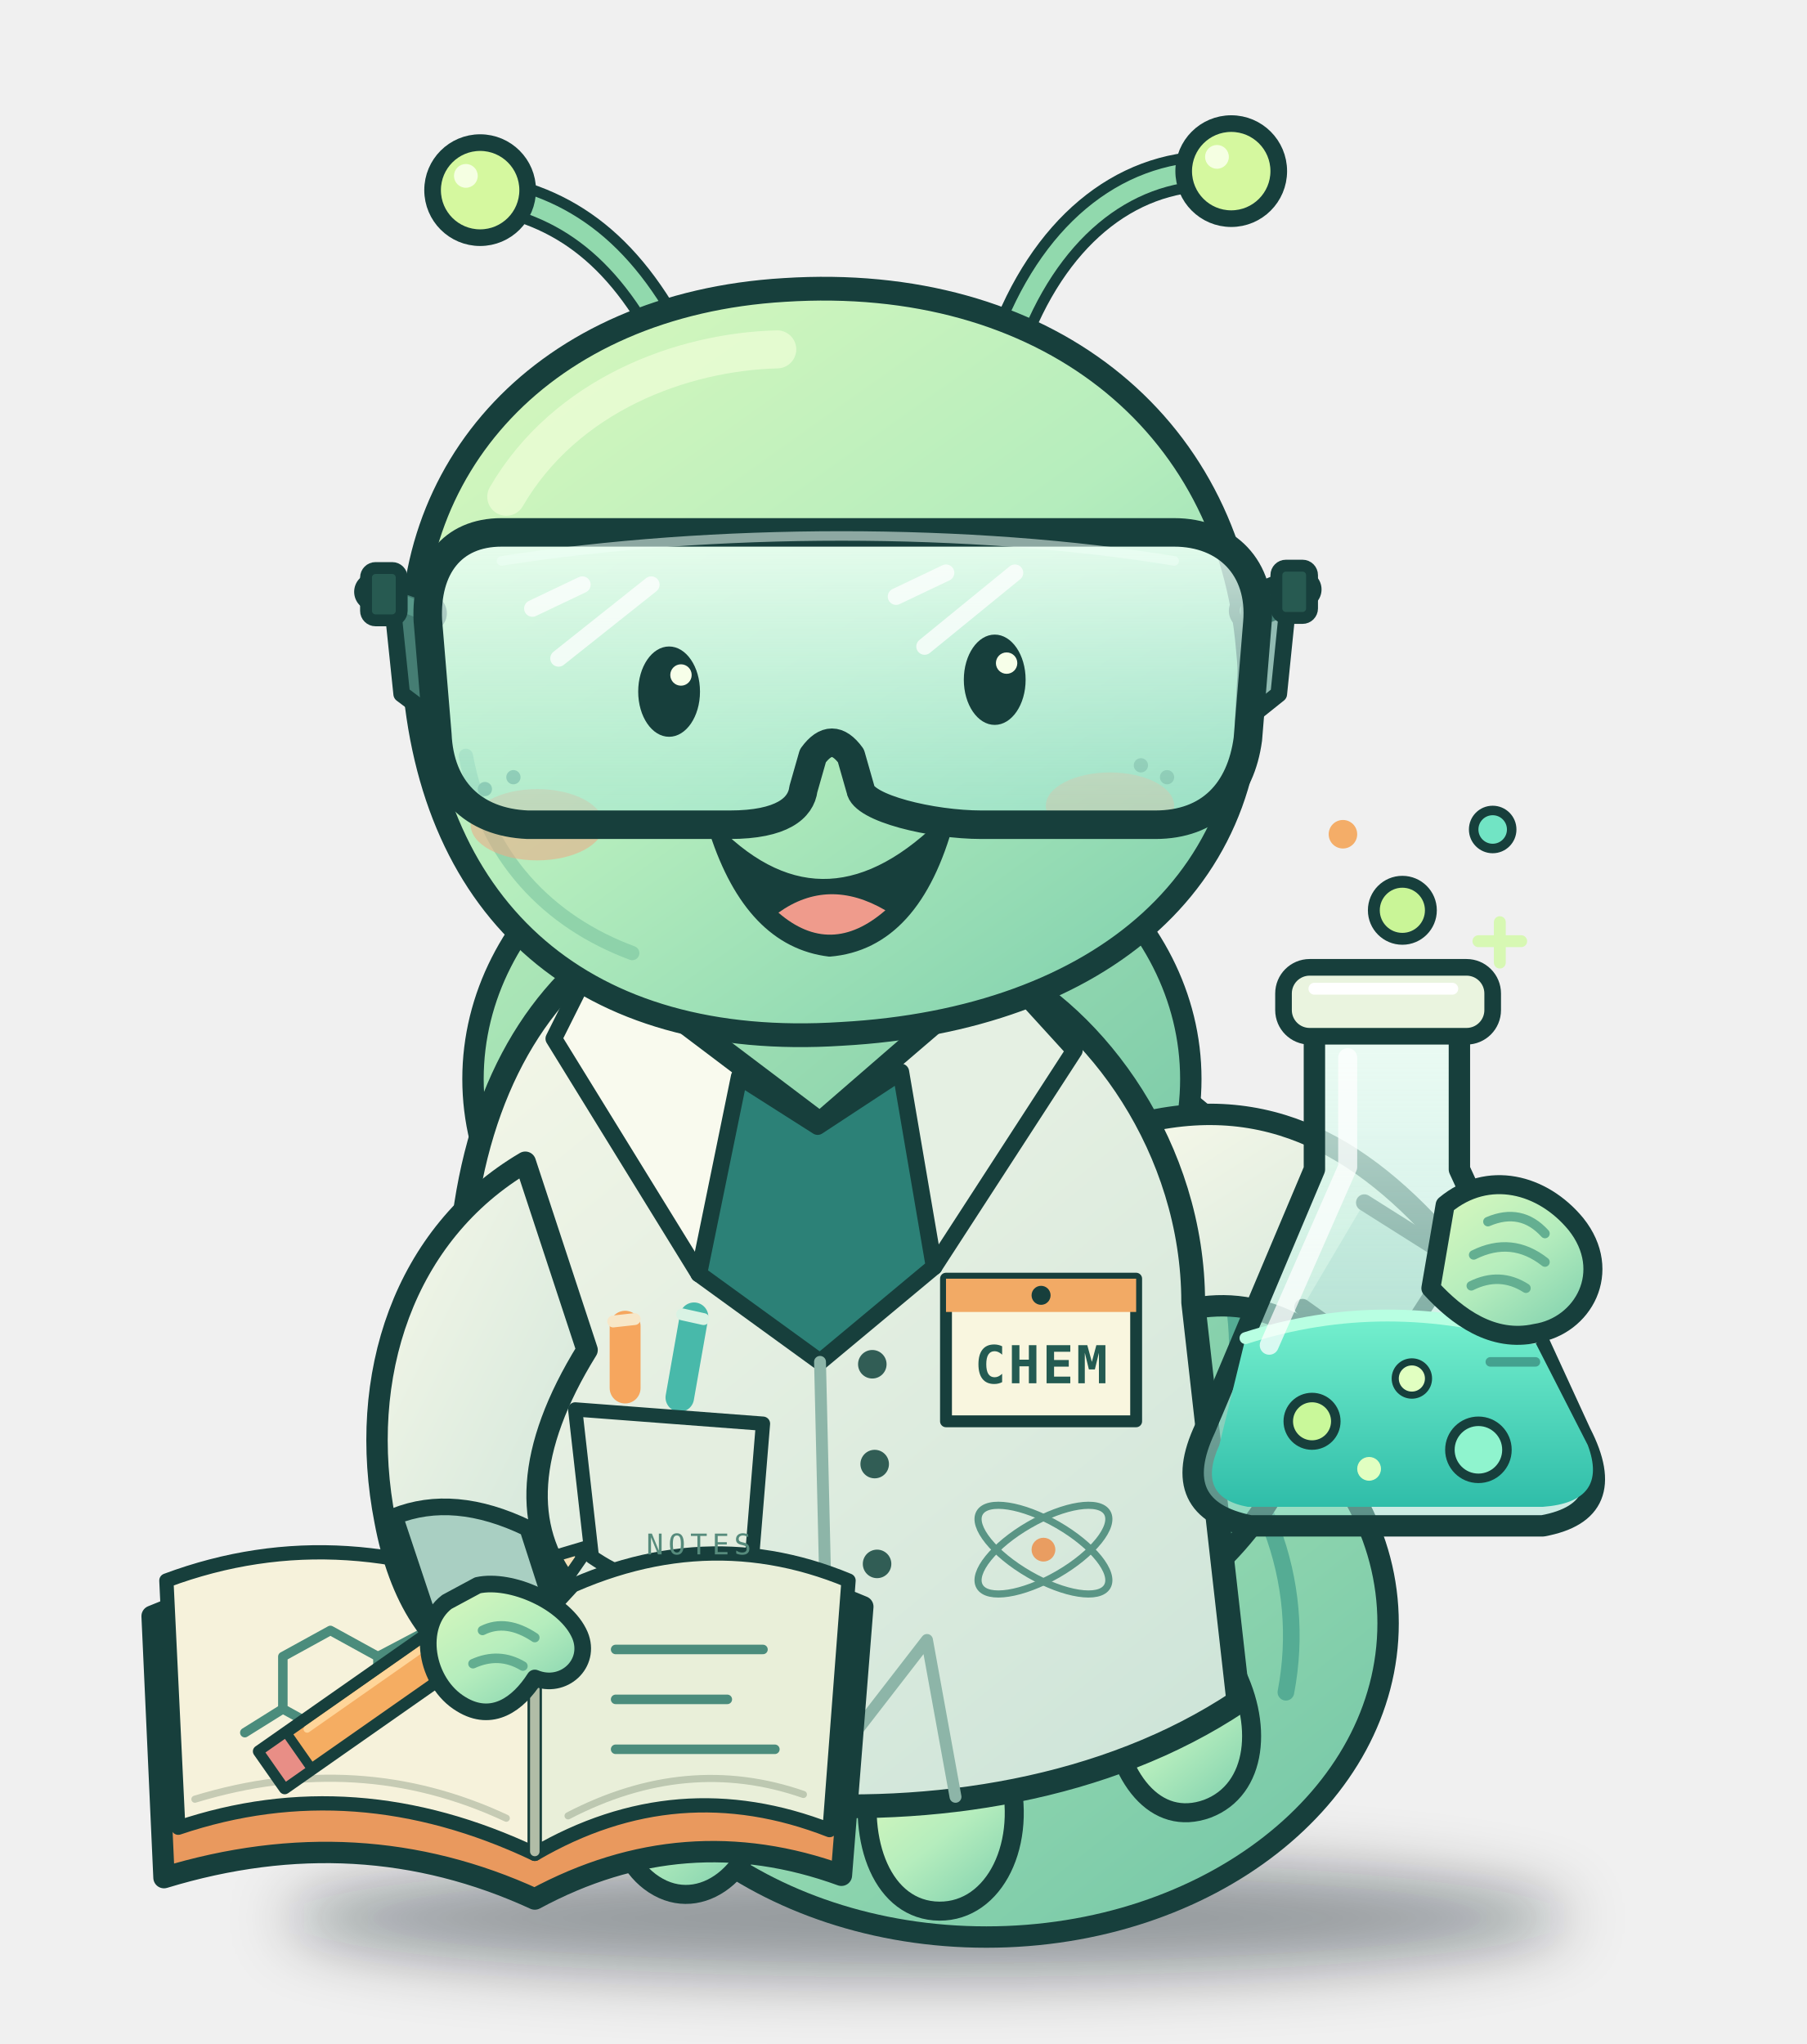
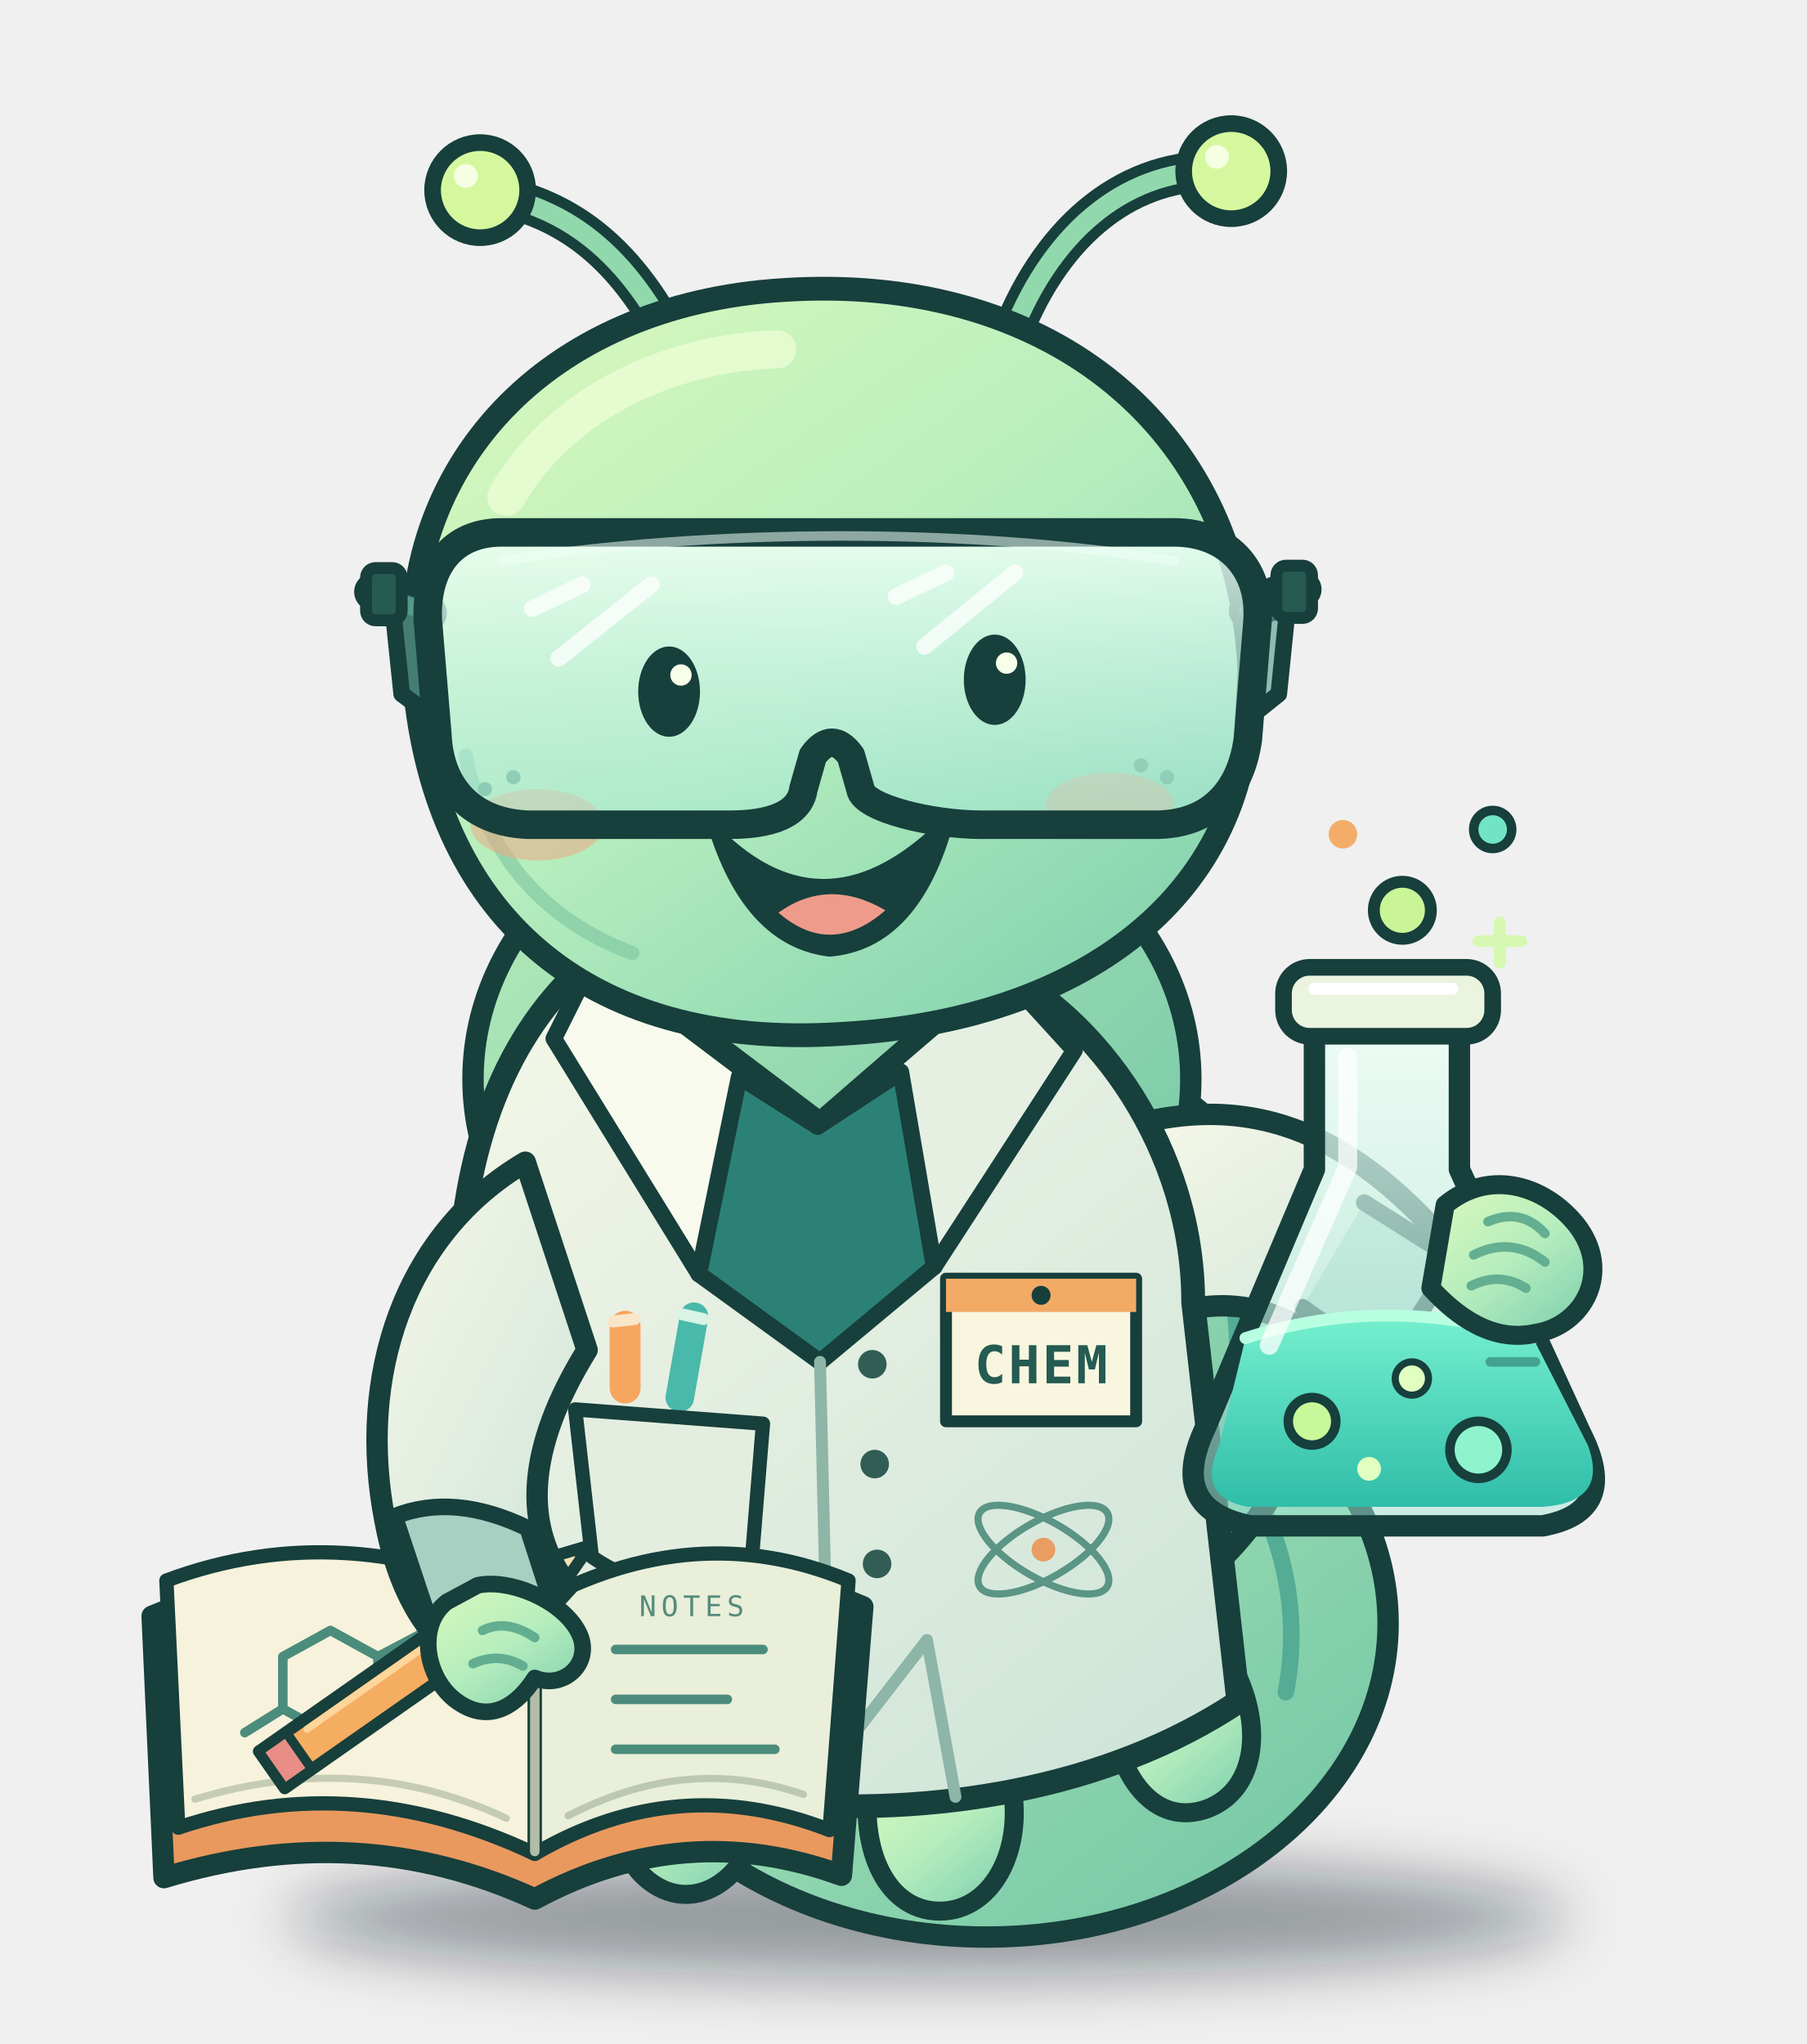
<svg xmlns="http://www.w3.org/2000/svg" width="760" height="860" viewBox="0 0 760 860" role="img" aria-labelledby="title desc">
  <defs>
    <linearGradient id="skin" x1="0" y1="0" x2="0.8" y2="1">
      <stop offset="0" stop-color="#dcf9bd" />
      <stop offset="0.55" stop-color="#b5edbd" />
      <stop offset="1" stop-color="#83d2af" />
    </linearGradient>
    <linearGradient id="skin-back" x1="0" y1="0" x2="1" y2="1">
      <stop offset="0" stop-color="#b8edba" />
      <stop offset="1" stop-color="#70c4a6" />
    </linearGradient>
    <linearGradient id="coat" x1="0" y1="0" x2="0.8" y2="1">
      <stop offset="0" stop-color="#f7f8e9" />
      <stop offset="1" stop-color="#cfe5d9" />
    </linearGradient>
    <linearGradient id="glass" x1="0" y1="0" x2="0" y2="1">
      <stop offset="0" stop-color="#effff6" stop-opacity="0.86" />
      <stop offset="1" stop-color="#a5e7d7" stop-opacity="0.48" />
    </linearGradient>
    <linearGradient id="liquid" x1="0" y1="0" x2="0" y2="1">
      <stop offset="0" stop-color="#75f0ce" />
      <stop offset="1" stop-color="#2fbda9" />
    </linearGradient>
    <filter id="shadow" x="-30%" y="-100%" width="160%" height="300%">
      <feGaussianBlur stdDeviation="13" />
    </filter>
  </defs>
  <g stroke="#173f3c" stroke-linecap="round" stroke-linejoin="round">
    <ellipse cx="390" cy="807" rx="270" ry="25" fill="#020f13" opacity="0.38" stroke="none" filter="url(#shadow)" />
    <path d="M290 160 C269 111 243 89 208 82" fill="none" stroke-width="17" />
    <path d="M290 160 C269 111 243 89 208 82" fill="none" stroke="#91d9ad" stroke-width="8" />
    <circle cx="202" cy="80" r="20" fill="#d5f89f" stroke-width="7" />
    <circle cx="196" cy="74" r="5" fill="#f5ffe2" stroke="none" />
    <path d="M424 145 C441 98 473 72 510 72" fill="none" stroke-width="17" />
    <path d="M424 145 C441 98 473 72 510 72" fill="none" stroke="#91d9ad" stroke-width="8" />
    <circle cx="518" cy="72" r="20" fill="#d5f89f" stroke-width="7" />
    <circle cx="512" cy="66" r="5" fill="#f5ffe2" stroke="none" />
    <ellipse cx="415" cy="683" rx="169" ry="132" fill="url(#skin-back)" stroke-width="9" />
    <path d="M493 584 C532 618 550 665 541 712" fill="none" stroke="#55ac94" stroke-width="7" />
    <path d="M445 574 C477 622 486 682 468 729" fill="none" stroke="#55ac94" stroke-width="7" />
    <ellipse cx="389" cy="566" rx="164" ry="139" fill="url(#skin-back)" stroke-width="9" />
    <path d="M484 476 C522 517 528 570 513 611" fill="none" stroke="#55ac94" stroke-width="7" />
    <ellipse cx="350" cy="454" rx="151" ry="126" fill="url(#skin-back)" stroke-width="9" />
    <path d="M263 724 C254 751 257 783 277 794 C297 805 320 785 320 756" fill="url(#skin)" stroke-width="8" />
    <path d="M367 742 C360 772 370 802 393 804 C417 806 432 778 425 748" fill="url(#skin)" stroke-width="8" />
    <path d="M467 718 C470 748 486 769 508 761 C529 753 532 725 518 700" fill="url(#skin)" stroke-width="8" />
    <path d="M471 475 C529 457 572 480 611 526 L577 580 C538 546 514 543 478 558Z" fill="url(#coat)" stroke-width="9" />
    <path d="M574 506 L612 530 L583 575 L548 550" fill="#a9cfc2" stroke-width="7" />
    <path d="M251 402 C216 430 195 477 193 541 L169 700 C227 761 410 790 521 716 L502 548 C502 483 461 428 420 408 L345 473Z" fill="url(#coat)" stroke-width="10" />
    <path d="M250 403 L344 474 L294 536 L233 437Z" fill="#f9faee" stroke-width="7" />
    <path d="M421 408 L344 474 L393 533 L452 442Z" fill="#e5f0e3" stroke-width="7" />
    <path d="M311 453 L344 474 L379 451 L393 533 L345 573 L294 536Z" fill="#2c8177" stroke-width="7" />
    <path d="M345 573 L349 743" fill="none" stroke="#8db5a8" stroke-width="5" />
    <path d="M349 743 L390 690 L402 756" fill="none" stroke="#8db5a8" stroke-width="5" />
    <circle cx="367" cy="574" r="6" fill="#315d55" stroke="none" />
    <circle cx="368" cy="616" r="6" fill="#315d55" stroke="none" />
    <circle cx="369" cy="658" r="6" fill="#315d55" stroke="none" />
    <path d="M263 584 L263 558" fill="none" stroke="#f6a65e" stroke-width="13" />
    <path d="M286 588 L292 554" fill="none" stroke="#48b9aa" stroke-width="12" />
    <path d="M258 556 L267 555" fill="none" stroke="#f7e7c8" stroke-width="5" />
    <path d="M287 553 L296 555" fill="none" stroke="#d9f3e4" stroke-width="5" />
    <path d="M242 593 L321 599 L316 660 Q281 677 249 655Z" fill="#e4eee0" stroke-width="6" />
    <path d="M398 538 L478 538 L478 598 L398 598Z" fill="#f9f6df" stroke-width="5" />
    <path d="M398 538 L478 538 L478 552 L398 552Z" fill="#f2aa65" stroke="none" />
    <circle cx="438" cy="545" r="4" fill="#173f3c" stroke="none" />
    <text x="438" y="582" fill="#245b52" stroke="none" text-anchor="middle" font-family="IBM Plex Mono, monospace" font-size="22" font-weight="bold" letter-spacing="1">CHEM</text>
    <g transform="translate(439 652)" fill="none" stroke="#5a9585" stroke-width="3">
      <ellipse rx="31" ry="12" transform="rotate(30)" />
      <ellipse rx="31" ry="12" transform="rotate(-30)" />
      <circle r="5" fill="#e99d61" stroke="none" />
    </g>
    <path d="M64 680 Q143 647 225 681 Q295 647 363 676 L354 789 Q288 765 225 799 Q151 765 69 790Z" fill="#e9995e" stroke-width="9" />
    <path d="M70 665 Q145 637 225 675 L225 780 Q149 744 75 769Z" fill="#f6f2db" stroke-width="6" />
    <path d="M225 675 Q292 638 357 665 L349 770 Q285 745 225 780Z" fill="#e9efd9" stroke-width="6" />
    <path d="M225 678 L225 779" fill="none" stroke="#b1bda7" stroke-width="4" />
    <path d="M82 757 Q151 736 213 765" fill="none" stroke="#c6cbb4" stroke-width="3" />
    <path d="M239 764 Q289 738 338 755" fill="none" stroke="#bdc8b1" stroke-width="3" />
    <g fill="none" stroke="#4b8c7c" stroke-width="4">
      <path d="M119 697 L139 686 L159 697 L159 719 L139 730 L119 719Z" />
      <path d="M159 697 L178 687" />
      <path d="M119 719 L103 729" />
      <circle cx="187" cy="683" r="10" fill="#d0ead1" />
      <path d="M259 694 L321 694 M259 715 L306 715 M259 736 L326 736" />
    </g>
-     <text x="294" y="654" fill="#568b7c" stroke="none" text-anchor="middle" font-family="IBM Plex Mono, monospace" font-size="12" letter-spacing="2">NOTES</text>
+     <text x="291" y="680" fill="#568b7c" stroke="none" text-anchor="middle" font-family="IBM Plex Mono, monospace" font-size="12" letter-spacing="2">NOTES</text>
    <g transform="rotate(-35 175 704)">
      <path d="M102 693 L239 693 L239 712 L102 712Z" fill="#f5ad62" stroke-width="5" />
      <path d="M239 693 L266 702 L239 712Z" fill="#f3e1b8" stroke-width="5" />
      <path d="M258 699 L268 702 L258 706Z" fill="#173f3c" stroke="none" />
      <path d="M102 693 L116 693 L116 712 L102 712Z" fill="#e88e86" stroke-width="4" />
      <path d="M124 697 L228 697" fill="none" stroke="#ffd599" stroke-width="3" />
    </g>
    <path d="M221 489 C170 519 150 579 162 640 C168 672 182 695 205 704 L239 667 C220 643 221 610 247 568Z" fill="url(#coat)" stroke-width="9" />
    <path d="M166 638 Q191 628 222 643 L232 674 Q206 690 180 680Z" fill="#a9cfc2" stroke-width="7" />
    <path d="M188 674 C175 684 179 708 194 717 C207 725 218 717 225 706 C237 711 249 700 244 688 C238 674 215 664 201 667Z" fill="url(#skin)" stroke-width="7" />
    <path d="M203 686 Q213 681 225 689 M199 700 Q210 695 220 701" fill="none" stroke="#63ae90" stroke-width="4" />
    <path d="M174 283 C167 197 229 128 330 122 C439 115 517 177 525 273 C535 369 463 429 354 435 C246 442 181 384 174 283Z" fill="url(#skin)" stroke-width="10" />
    <path d="M213 209 C238 166 287 148 327 147" fill="none" stroke="#f3ffdb" stroke-width="16" opacity="0.64" />
    <path d="M196 318 C204 361 231 388 266 401" fill="none" stroke="#7ac39f" stroke-width="6" opacity="0.58" />
    <ellipse cx="226" cy="347" rx="28" ry="15" fill="#edaa86" opacity="0.56" stroke="none" />
    <ellipse cx="467" cy="339" rx="27" ry="14" fill="#edaa86" opacity="0.56" stroke="none" />
    <circle cx="204" cy="332" r="3" fill="#67aa8c" stroke="none" />
    <circle cx="216" cy="327" r="3" fill="#67aa8c" stroke="none" />
    <circle cx="480" cy="322" r="3" fill="#67aa8c" stroke="none" />
    <circle cx="491" cy="327" r="3" fill="#67aa8c" stroke="none" />
    <path d="M180 258 L157 249 M525 257 L548 248" fill="none" stroke-width="16" />
    <path d="M180 258 L157 249 M525 257 L548 248" fill="none" stroke="#4c8d7a" stroke-width="7" />
    <path d="M181 250 L164 244 L169 292 L185 304Z" fill="#5e9f91" fill-opacity="0.65" stroke-width="7" />
    <path d="M526 250 L543 243 L538 292 L523 304Z" fill="#5e9f91" fill-opacity="0.65" stroke-width="7" />
    <rect x="154" y="239" width="15" height="22" rx="4" fill="#275a51" stroke-width="5" />
    <rect x="537" y="238" width="15" height="22" rx="4" fill="#275a51" stroke-width="5" />
    <path d="M211 224 C190 224 179 239 180 261 L184 309 C185 332 199 346 222 347 L307 347 C329 347 337 340 338 332 L342 318 Q350 307 358 318 L362 332 C363 340 392 347 413 347 L486 347 C509 347 522 333 525 311 L529 262 C531 239 516 224 494 224Z" fill="url(#glass)" stroke-width="12" />
    <path d="M211 236 C300 222 409 222 494 236" fill="none" stroke="#effff6" stroke-width="4" opacity="0.55" />
    <path d="M224 256 L245 246 M235 277 L274 246" fill="none" stroke="#ffffff" stroke-width="7" opacity="0.74" />
    <path d="M377 251 L398 241 M389 272 L427 241" fill="none" stroke="#ffffff" stroke-width="7" opacity="0.74" />
    <g transform="translate(1.5 0)">
      <ellipse cx="280" cy="291" rx="13" ry="19" fill="#173f3c" stroke="none" />
      <ellipse cx="417" cy="286" rx="13" ry="19" fill="#173f3c" stroke="none" />
      <circle cx="285" cy="284" r="4.5" fill="#f7ffe9" stroke="none" />
      <circle cx="422" cy="279" r="4.5" fill="#f7ffe9" stroke="none" />
    </g>
    <path d="M304 350 Q351 397 402 345 Q388 397 352 400 Q319 396 304 350Z" fill="#173f3c" stroke-width="5" transform="translate(-3 0)" />
    <path d="M333 384 Q354 369 378 383 Q355 403 333 384Z" fill="#ef9b8c" stroke="none" transform="translate(-5.5 0)" />
    <circle cx="590" cy="383" r="12" fill="#c9f597" stroke-width="5" />
    <circle cx="628" cy="349" r="8" fill="#71e4c4" stroke-width="4" />
    <circle cx="565" cy="351" r="6" fill="#f4ad68" stroke="none" />
    <path d="M631 388 L631 405 M622 396 L640 396" fill="none" stroke="#d7f8b3" stroke-width="5" />
    <path d="M553 423 L553 492 L507 601 Q491 635 526 642 L649 642 Q682 636 665 603 L614 492 L614 423Z" fill="url(#glass)" stroke-width="9" />
    <path d="M524 563 Q583 544 645 563 L668 608 Q677 632 649 634 L525 634 Q503 630 513 608Z" fill="url(#liquid)" stroke="none" />
    <path d="M524 563 Q583 544 645 563" fill="none" stroke="#b8ffe2" stroke-width="5" />
    <circle cx="552" cy="598" r="10" fill="#c9f89a" stroke-width="4" />
    <circle cx="594" cy="580" r="7" fill="#e1ffc1" stroke-width="3" />
    <circle cx="622" cy="610" r="12" fill="#8ff4ce" stroke-width="4" />
    <circle cx="576" cy="618" r="5" fill="#e1ffc1" stroke="none" />
    <path d="M567 445 L567 491 L534 566" fill="none" stroke="#ffffff" stroke-width="8" opacity="0.74" />
    <path d="M614 534 L633 534 M620 553 L639 553 M627 573 L646 573" fill="none" stroke="#347f74" stroke-width="4" opacity="0.66" />
    <rect x="540" y="407" width="88" height="29" rx="11" fill="#eaf4df" stroke-width="7" />
    <path d="M553 416 L611 416" fill="none" stroke="#ffffff" stroke-width="5" />
    <path d="M608 507 C626 492 649 498 663 515 C679 535 666 558 646 561 C628 565 613 554 602 542Z" fill="url(#skin)" stroke-width="8" />
    <path d="M626 514 Q640 508 650 519 M620 528 Q636 520 650 531 M619 541 Q631 535 642 542" fill="none" stroke="#64af91" stroke-width="4" />
  </g>
</svg>
